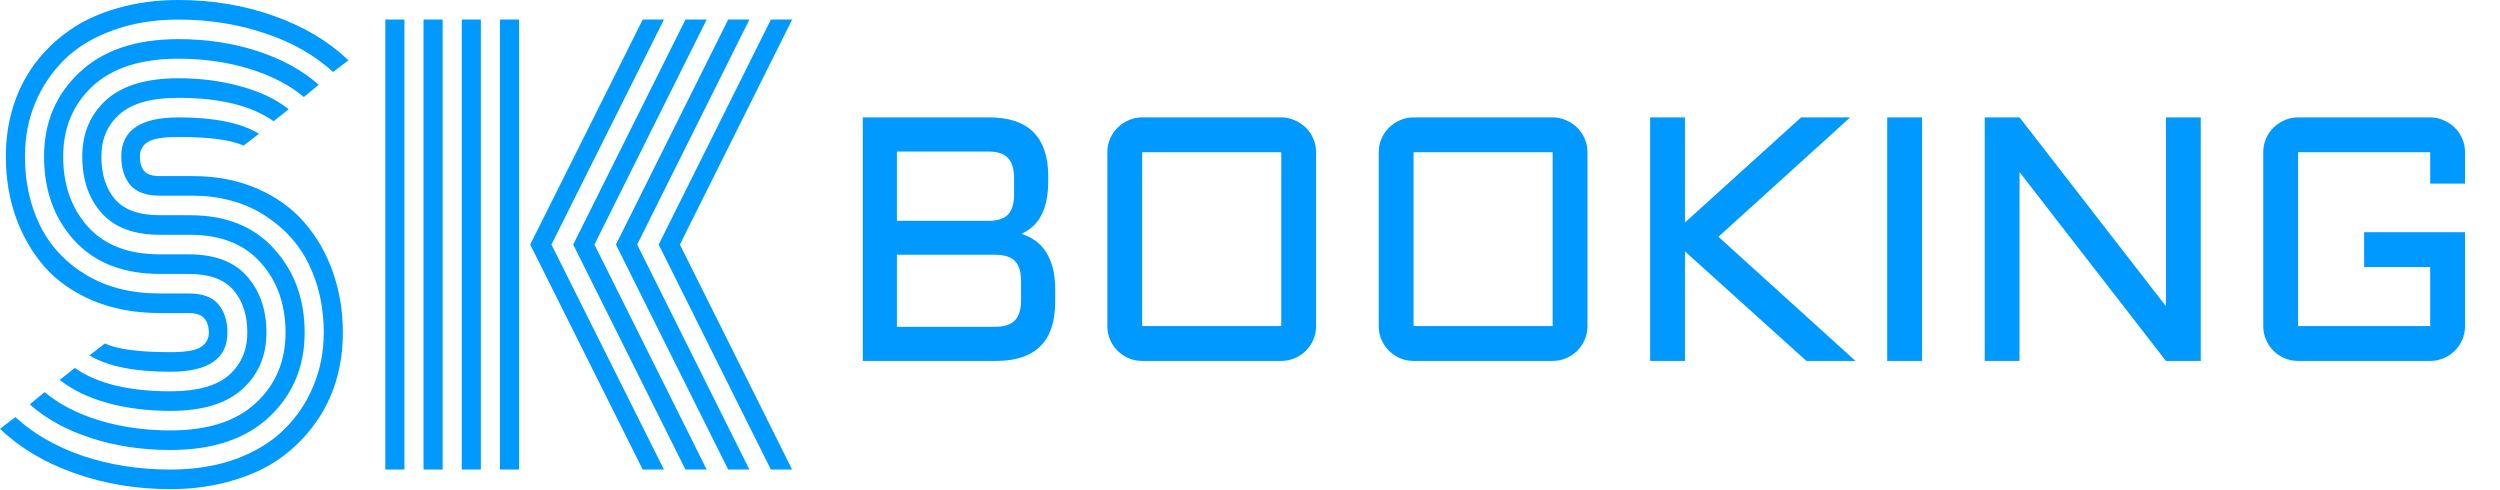
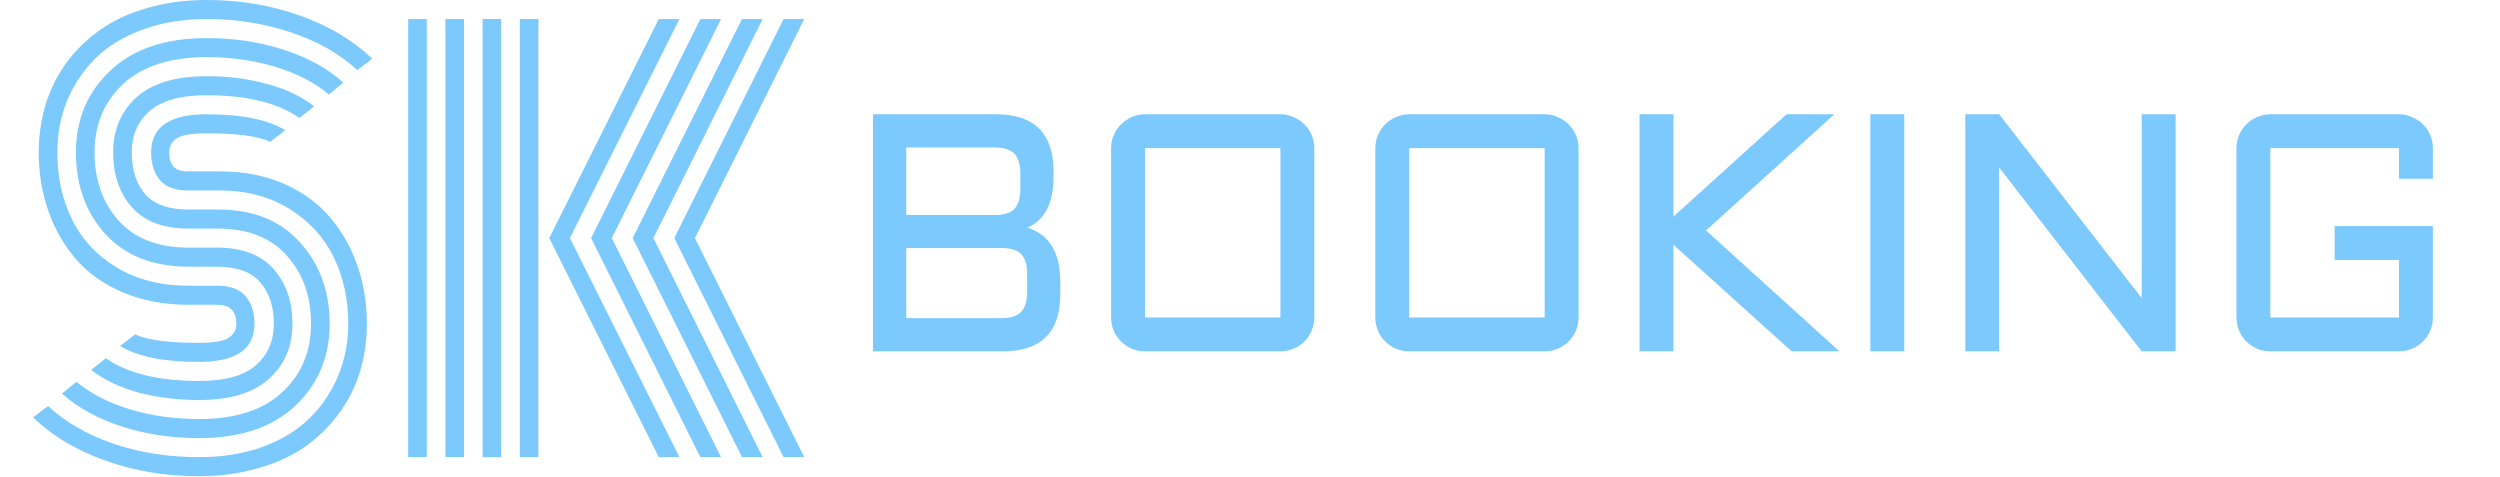
- <svg xmlns="http://www.w3.org/2000/svg" width="460" height="90" viewBox="0 0 460 90" fill="none">
-   <path d="M35.303 36H29.395C26.888 36 25.081 35.349 23.975 34.05C22.868 32.717 22.314 30.967 22.314 28.8C22.314 23.999 25.814 21.6 32.812 21.6C39.388 21.6 44.336 22.6 47.656 24.599L44.824 26.8C42.546 25.733 38.542 25.2 32.812 25.2C30.013 25.2 28.125 25.517 27.148 26.15C26.204 26.784 25.732 27.666 25.732 28.8C25.732 29.933 25.993 30.816 26.514 31.45C27.035 32.083 27.995 32.4 29.395 32.4H35.449C39.844 32.4 43.799 33.166 47.315 34.7C50.863 36.233 53.776 38.333 56.055 41C58.333 43.633 60.075 46.683 61.279 50.15C62.484 53.583 63.086 57.266 63.086 61.2C63.086 64.4 62.647 67.433 61.768 70.299C60.889 73.167 59.554 75.799 57.764 78.2C56.006 80.6 53.874 82.683 51.367 84.45C48.893 86.183 45.931 87.533 42.48 88.5C39.062 89.499 35.352 90 31.348 90C25.065 90 19.173 89.016 13.672 87.05C8.203 85.117 3.646 82.4 0 78.9L2.832 76.749C6.152 79.816 10.303 82.199 15.283 83.9C20.296 85.566 25.651 86.4 31.348 86.4C35.807 86.4 39.828 85.749 43.408 84.45C47.022 83.117 49.984 81.3 52.295 78.999C54.639 76.699 56.429 74.033 57.666 71C58.935 67.967 59.57 64.7 59.57 61.2C59.57 56.566 58.659 52.383 56.836 48.65C55.013 44.883 52.23 41.833 48.486 39.5C44.775 37.167 40.381 36 35.303 36ZM29.395 39.6H34.961C41.569 39.6 46.728 41.666 50.44 45.8C54.183 49.933 56.055 55.066 56.055 61.2C56.055 67.433 53.89 72.599 49.56 76.699C45.231 80.767 39.16 82.799 31.348 82.799C26.139 82.799 21.273 82.066 16.748 80.6C12.223 79.133 8.463 77.066 5.469 74.399L8.203 72.15C10.872 74.383 14.225 76.117 18.262 77.35C22.331 78.584 26.693 79.2 31.348 79.2C38.216 79.2 43.457 77.516 47.07 74.15C50.716 70.783 52.539 66.466 52.539 61.2C52.539 55.999 51.009 51.7 47.949 48.3C44.922 44.9 40.576 43.199 34.912 43.199H29.395C24.642 43.199 21.078 41.866 18.701 39.2C16.325 36.533 15.137 33.067 15.137 28.8C15.137 24.533 16.602 21.067 19.531 18.4C22.494 15.734 26.921 14.4 32.812 14.4C36.947 14.4 40.788 14.9 44.336 15.9C47.884 16.866 50.814 18.267 53.125 20.1L50.342 22.3C46.273 19.433 40.43 18 32.812 18C27.897 18 24.3 19 22.021 21C19.775 22.966 18.652 25.566 18.652 28.8C18.652 32.066 19.482 34.683 21.143 36.65C22.835 38.617 25.586 39.6 29.395 39.6ZM29.395 46.8H34.766C39.518 46.8 43.083 48.149 45.459 50.85C47.835 53.55 49.023 57 49.023 61.2C49.023 65.466 47.542 68.933 44.58 71.6C41.65 74.266 37.24 75.6 31.348 75.6C27.213 75.6 23.356 75.116 19.775 74.15C16.227 73.15 13.297 71.733 10.986 69.9L13.77 67.699C17.838 70.567 23.698 72 31.348 72C36.263 72 39.844 71.016 42.09 69.05C44.368 67.05 45.508 64.433 45.508 61.2C45.508 57.966 44.661 55.366 42.969 53.399C41.276 51.4 38.525 50.4 34.717 50.4H29.395C22.721 50.4 17.497 48.366 13.721 44.3C9.977 40.2 8.105 35.033 8.105 28.8C8.105 22.567 10.27 17.416 14.6 13.35C18.929 9.25 25 7.2 32.812 7.2C38.021 7.2 42.871 7.933 47.363 9.4C51.888 10.867 55.648 12.933 58.643 15.6L55.908 17.85C53.239 15.617 49.886 13.883 45.85 12.65C41.813 11.416 37.467 10.8 32.812 10.8C25.944 10.8 20.687 12.483 17.041 15.85C13.428 19.216 11.621 23.534 11.621 28.8C11.621 34.033 13.151 38.35 16.211 41.749C19.271 45.116 23.665 46.8 29.395 46.8ZM29.395 53.999H34.766C37.272 53.999 39.079 54.666 40.185 55.999C41.292 57.334 41.846 59.066 41.846 61.2C41.846 66 38.346 68.4 31.348 68.4C24.74 68.4 19.775 67.399 16.455 65.4L19.287 63.2C21.566 64.266 25.586 64.799 31.348 64.799C34.147 64.799 36.019 64.483 36.963 63.85C37.94 63.216 38.428 62.333 38.428 61.2C38.428 60.099 38.151 59.233 37.598 58.6C37.077 57.934 36.1 57.6 34.668 57.6H29.395C24.902 57.6 20.833 56.85 17.188 55.35C13.574 53.85 10.596 51.783 8.252 49.15C5.941 46.516 4.167 43.467 2.93 40C1.693 36.533 1.074 32.8 1.074 28.8C1.074 25.6 1.514 22.567 2.393 19.7C3.272 16.834 4.59 14.2 6.348 11.8C8.138 9.4 10.27 7.333 12.744 5.6C15.251 3.833 18.213 2.467 21.631 1.5C25.081 0.5 28.809 0 32.812 0C39.095 0 44.971 0.983 50.44 2.95C55.908 4.883 60.465 7.6 64.111 11.1L61.279 13.249C57.959 10.184 53.809 7.816 48.828 6.15C43.848 4.45 38.509 3.6 32.812 3.6C28.353 3.6 24.316 4.267 20.703 5.6C17.122 6.9 14.16 8.7 11.816 11C9.505 13.3 7.715 15.966 6.445 19C5.208 22.033 4.59 25.3 4.59 28.8C4.59 33.5 5.518 37.733 7.373 41.499C9.229 45.267 12.06 48.3 15.869 50.6C19.678 52.867 24.186 53.999 29.395 53.999ZM95.508 86.4H91.992V3.6H95.508V86.4ZM88.477 86.4H84.961V3.6H88.477V86.4ZM81.446 86.4H77.93V3.6H81.446V86.4ZM74.414 86.4H70.898V3.6H74.414V86.4ZM121.192 44.999L141.846 3.6H145.752L125.098 44.999L145.752 86.4H141.846L121.192 44.999ZM113.33 44.999L133.985 3.6H137.891L117.237 44.999L137.891 86.4H133.985L113.33 44.999ZM105.469 44.999L126.123 3.6H130.03L109.375 44.999L130.03 86.4H126.123L105.469 44.999ZM97.559 44.999L118.262 3.6H122.168L101.465 44.999L122.168 86.4H118.262L97.559 44.999Z" fill="#0099FF" />
-   <path d="M187.938 43.033C188.875 43.325 189.729 43.741 190.5 44.283C191.271 44.825 191.927 45.523 192.469 46.377C193.01 47.21 193.427 48.2 193.719 49.346C194.01 50.491 194.156 51.804 194.156 53.283V55.533C194.156 62.783 190.531 66.408 183.281 66.408H158.75V21.596H182C189.25 21.596 192.875 25.231 192.875 32.502V33.314C192.875 35.835 192.469 37.898 191.656 39.502C190.865 41.085 189.625 42.262 187.938 43.033ZM165.031 46.877V60.127H183.094C184.781 60.127 186 59.731 186.75 58.939C187.5 58.148 187.875 56.908 187.875 55.221V51.752C187.875 50.043 187.5 48.804 186.75 48.033C186 47.262 184.781 46.877 183.094 46.877H165.031ZM165.031 27.877V40.627H182.25C183.792 40.564 184.896 40.148 185.562 39.377C186.25 38.585 186.594 37.377 186.594 35.752V32.814C186.594 31.106 186.219 29.856 185.469 29.064C184.719 28.273 183.5 27.877 181.812 27.877H165.031ZM242.156 60.002C242.156 60.877 241.99 61.71 241.656 62.502C241.323 63.273 240.865 63.95 240.281 64.533C239.698 65.116 239.01 65.575 238.219 65.908C237.448 66.241 236.625 66.408 235.75 66.408H210.156C209.281 66.408 208.448 66.241 207.656 65.908C206.885 65.575 206.208 65.116 205.625 64.533C205.042 63.95 204.583 63.273 204.25 62.502C203.917 61.71 203.75 60.877 203.75 60.002V28.002C203.75 27.127 203.917 26.304 204.25 25.533C204.583 24.741 205.042 24.064 205.625 23.502C206.208 22.918 206.885 22.46 207.656 22.127C208.448 21.773 209.281 21.596 210.156 21.596H235.75C236.625 21.596 237.448 21.773 238.219 22.127C239.01 22.46 239.698 22.918 240.281 23.502C240.865 24.064 241.323 24.741 241.656 25.533C241.99 26.304 242.156 27.127 242.156 28.002V60.002ZM210.156 28.002V60.002H235.75V28.002H210.156ZM292.094 60.002C292.094 60.877 291.927 61.71 291.594 62.502C291.26 63.273 290.802 63.95 290.219 64.533C289.635 65.116 288.948 65.575 288.156 65.908C287.385 66.241 286.562 66.408 285.688 66.408H260.094C259.219 66.408 258.385 66.241 257.594 65.908C256.823 65.575 256.146 65.116 255.562 64.533C254.979 63.95 254.521 63.273 254.188 62.502C253.854 61.71 253.688 60.877 253.688 60.002V28.002C253.688 27.127 253.854 26.304 254.188 25.533C254.521 24.741 254.979 24.064 255.562 23.502C256.146 22.918 256.823 22.46 257.594 22.127C258.385 21.773 259.219 21.596 260.094 21.596H285.688C286.562 21.596 287.385 21.773 288.156 22.127C288.948 22.46 289.635 22.918 290.219 23.502C290.802 24.064 291.26 24.741 291.594 25.533C291.927 26.304 292.094 27.127 292.094 28.002V60.002ZM260.094 28.002V60.002H285.688V28.002H260.094ZM310.031 21.596V40.939L331.406 21.596H340.438L316.188 43.564L341.406 66.408H332.375L310.031 46.252V66.408H303.625V21.596H310.031ZM353.656 21.596V66.408H347.25V21.596H353.656ZM371.594 66.408H365.188V21.596H371.594L398.531 56.346V21.596H404.938V66.408H398.531L371.594 31.658V66.408ZM416.438 28.002C416.438 27.127 416.604 26.304 416.938 25.533C417.271 24.741 417.729 24.064 418.312 23.502C418.896 22.918 419.573 22.46 420.344 22.127C421.135 21.773 421.969 21.596 422.844 21.596H447.156C448.031 21.596 448.854 21.773 449.625 22.127C450.417 22.46 451.104 22.918 451.688 23.502C452.271 24.064 452.729 24.741 453.062 25.533C453.396 26.304 453.562 27.127 453.562 28.002V33.783H447.156V28.002H422.844V60.002H447.156V49.127H435V42.721H453.562V60.002C453.562 60.877 453.396 61.71 453.062 62.502C452.729 63.273 452.271 63.95 451.688 64.533C451.104 65.116 450.417 65.575 449.625 65.908C448.854 66.241 448.031 66.408 447.156 66.408H422.844C421.969 66.408 421.135 66.241 420.344 65.908C419.573 65.575 418.896 65.116 418.312 64.533C417.729 63.95 417.271 63.273 416.938 62.502C416.604 61.71 416.438 60.877 416.438 60.002V28.002Z" fill="#0099FF" />
+ <svg xmlns="http://www.w3.org/2000/svg" width="210" height="40" viewBox="0 0 460 90" fill="none">
+   <path d="M35.303 36H29.395C26.888 36 25.081 35.349 23.975 34.05C22.868 32.717 22.314 30.967 22.314 28.8C22.314 23.999 25.814 21.6 32.812 21.6C39.388 21.6 44.336 22.6 47.656 24.599L44.824 26.8C42.546 25.733 38.542 25.2 32.812 25.2C30.013 25.2 28.125 25.517 27.148 26.15C26.204 26.784 25.732 27.666 25.732 28.8C25.732 29.933 25.993 30.816 26.514 31.45C27.035 32.083 27.995 32.4 29.395 32.4H35.449C39.844 32.4 43.799 33.166 47.315 34.7C50.863 36.233 53.776 38.333 56.055 41C58.333 43.633 60.075 46.683 61.279 50.15C62.484 53.583 63.086 57.266 63.086 61.2C63.086 64.4 62.647 67.433 61.768 70.299C60.889 73.167 59.554 75.799 57.764 78.2C56.006 80.6 53.874 82.683 51.367 84.45C48.893 86.183 45.931 87.533 42.48 88.5C39.062 89.499 35.352 90 31.348 90C25.065 90 19.173 89.016 13.672 87.05C8.203 85.117 3.646 82.4 0 78.9L2.832 76.749C6.152 79.816 10.303 82.199 15.283 83.9C20.296 85.566 25.651 86.4 31.348 86.4C35.807 86.4 39.828 85.749 43.408 84.45C47.022 83.117 49.984 81.3 52.295 78.999C54.639 76.699 56.429 74.033 57.666 71C58.935 67.967 59.57 64.7 59.57 61.2C59.57 56.566 58.659 52.383 56.836 48.65C55.013 44.883 52.23 41.833 48.486 39.5C44.775 37.167 40.381 36 35.303 36ZM29.395 39.6H34.961C41.569 39.6 46.728 41.666 50.44 45.8C54.183 49.933 56.055 55.066 56.055 61.2C56.055 67.433 53.89 72.599 49.56 76.699C45.231 80.767 39.16 82.799 31.348 82.799C26.139 82.799 21.273 82.066 16.748 80.6C12.223 79.133 8.463 77.066 5.469 74.399L8.203 72.15C10.872 74.383 14.225 76.117 18.262 77.35C22.331 78.584 26.693 79.2 31.348 79.2C38.216 79.2 43.457 77.516 47.07 74.15C50.716 70.783 52.539 66.466 52.539 61.2C52.539 55.999 51.009 51.7 47.949 48.3C44.922 44.9 40.576 43.199 34.912 43.199H29.395C24.642 43.199 21.078 41.866 18.701 39.2C16.325 36.533 15.137 33.067 15.137 28.8C15.137 24.533 16.602 21.067 19.531 18.4C22.494 15.734 26.921 14.4 32.812 14.4C36.947 14.4 40.788 14.9 44.336 15.9C47.884 16.866 50.814 18.267 53.125 20.1L50.342 22.3C46.273 19.433 40.43 18 32.812 18C27.897 18 24.3 19 22.021 21C19.775 22.966 18.652 25.566 18.652 28.8C18.652 32.066 19.482 34.683 21.143 36.65C22.835 38.617 25.586 39.6 29.395 39.6ZM29.395 46.8H34.766C39.518 46.8 43.083 48.149 45.459 50.85C47.835 53.55 49.023 57 49.023 61.2C49.023 65.466 47.542 68.933 44.58 71.6C41.65 74.266 37.24 75.6 31.348 75.6C27.213 75.6 23.356 75.116 19.775 74.15C16.227 73.15 13.297 71.733 10.986 69.9L13.77 67.699C17.838 70.567 23.698 72 31.348 72C36.263 72 39.844 71.016 42.09 69.05C44.368 67.05 45.508 64.433 45.508 61.2C45.508 57.966 44.661 55.366 42.969 53.399C41.276 51.4 38.525 50.4 34.717 50.4H29.395C22.721 50.4 17.497 48.366 13.721 44.3C9.977 40.2 8.105 35.033 8.105 28.8C8.105 22.567 10.27 17.416 14.6 13.35C18.929 9.25 25 7.2 32.812 7.2C38.021 7.2 42.871 7.933 47.363 9.4C51.888 10.867 55.648 12.933 58.643 15.6L55.908 17.85C53.239 15.617 49.886 13.883 45.85 12.65C41.813 11.416 37.467 10.8 32.812 10.8C25.944 10.8 20.687 12.483 17.041 15.85C13.428 19.216 11.621 23.534 11.621 28.8C11.621 34.033 13.151 38.35 16.211 41.749C19.271 45.116 23.665 46.8 29.395 46.8ZM29.395 53.999H34.766C37.272 53.999 39.079 54.666 40.185 55.999C41.292 57.334 41.846 59.066 41.846 61.2C41.846 66 38.346 68.4 31.348 68.4C24.74 68.4 19.775 67.399 16.455 65.4L19.287 63.2C21.566 64.266 25.586 64.799 31.348 64.799C34.147 64.799 36.019 64.483 36.963 63.85C37.94 63.216 38.428 62.333 38.428 61.2C38.428 60.099 38.151 59.233 37.598 58.6C37.077 57.934 36.1 57.6 34.668 57.6H29.395C24.902 57.6 20.833 56.85 17.188 55.35C13.574 53.85 10.596 51.783 8.252 49.15C5.941 46.516 4.167 43.467 2.93 40C1.693 36.533 1.074 32.8 1.074 28.8C1.074 25.6 1.514 22.567 2.393 19.7C3.272 16.834 4.59 14.2 6.348 11.8C8.138 9.4 10.27 7.333 12.744 5.6C15.251 3.833 18.213 2.467 21.631 1.5C25.081 0.5 28.809 0 32.812 0C39.095 0 44.971 0.983 50.44 2.95C55.908 4.883 60.465 7.6 64.111 11.1L61.279 13.249C57.959 10.184 53.809 7.816 48.828 6.15C43.848 4.45 38.509 3.6 32.812 3.6C28.353 3.6 24.316 4.267 20.703 5.6C17.122 6.9 14.16 8.7 11.816 11C9.505 13.3 7.715 15.966 6.445 19C5.208 22.033 4.59 25.3 4.59 28.8C4.59 33.5 5.518 37.733 7.373 41.499C9.229 45.267 12.06 48.3 15.869 50.6C19.678 52.867 24.186 53.999 29.395 53.999ZM95.508 86.4H91.992V3.6H95.508V86.4ZM88.477 86.4H84.961V3.6H88.477V86.4ZM81.446 86.4H77.93V3.6H81.446V86.4ZM74.414 86.4H70.898V3.6H74.414V86.4ZM121.192 44.999L141.846 3.6H145.752L125.098 44.999L145.752 86.4H141.846L121.192 44.999ZM113.33 44.999L133.985 3.6H137.891L117.237 44.999L137.891 86.4H133.985L113.33 44.999ZM105.469 44.999L126.123 3.6H130.03L109.375 44.999L130.03 86.4H126.123L105.469 44.999ZM97.559 44.999L118.262 3.6H122.168L101.465 44.999L122.168 86.4H118.262L97.559 44.999Z" fill="#7bc9fd" />
+   <path d="M187.938 43.033C188.875 43.325 189.729 43.741 190.5 44.283C191.271 44.825 191.927 45.523 192.469 46.377C193.01 47.21 193.427 48.2 193.719 49.346C194.01 50.491 194.156 51.804 194.156 53.283V55.533C194.156 62.783 190.531 66.408 183.281 66.408H158.75V21.596H182C189.25 21.596 192.875 25.231 192.875 32.502V33.314C192.875 35.835 192.469 37.898 191.656 39.502C190.865 41.085 189.625 42.262 187.938 43.033ZM165.031 46.877V60.127H183.094C184.781 60.127 186 59.731 186.75 58.939C187.5 58.148 187.875 56.908 187.875 55.221V51.752C187.875 50.043 187.5 48.804 186.75 48.033C186 47.262 184.781 46.877 183.094 46.877H165.031ZM165.031 27.877V40.627H182.25C183.792 40.564 184.896 40.148 185.562 39.377C186.25 38.585 186.594 37.377 186.594 35.752V32.814C186.594 31.106 186.219 29.856 185.469 29.064C184.719 28.273 183.5 27.877 181.812 27.877H165.031ZM242.156 60.002C242.156 60.877 241.99 61.71 241.656 62.502C241.323 63.273 240.865 63.95 240.281 64.533C239.698 65.116 239.01 65.575 238.219 65.908C237.448 66.241 236.625 66.408 235.75 66.408H210.156C209.281 66.408 208.448 66.241 207.656 65.908C206.885 65.575 206.208 65.116 205.625 64.533C205.042 63.95 204.583 63.273 204.25 62.502C203.917 61.71 203.75 60.877 203.75 60.002V28.002C203.75 27.127 203.917 26.304 204.25 25.533C204.583 24.741 205.042 24.064 205.625 23.502C206.208 22.918 206.885 22.46 207.656 22.127C208.448 21.773 209.281 21.596 210.156 21.596H235.75C236.625 21.596 237.448 21.773 238.219 22.127C239.01 22.46 239.698 22.918 240.281 23.502C240.865 24.064 241.323 24.741 241.656 25.533C241.99 26.304 242.156 27.127 242.156 28.002V60.002ZM210.156 28.002V60.002H235.75V28.002H210.156ZM292.094 60.002C292.094 60.877 291.927 61.71 291.594 62.502C291.26 63.273 290.802 63.95 290.219 64.533C289.635 65.116 288.948 65.575 288.156 65.908C287.385 66.241 286.562 66.408 285.688 66.408H260.094C259.219 66.408 258.385 66.241 257.594 65.908C256.823 65.575 256.146 65.116 255.562 64.533C254.979 63.95 254.521 63.273 254.188 62.502C253.854 61.71 253.688 60.877 253.688 60.002V28.002C253.688 27.127 253.854 26.304 254.188 25.533C254.521 24.741 254.979 24.064 255.562 23.502C256.146 22.918 256.823 22.46 257.594 22.127C258.385 21.773 259.219 21.596 260.094 21.596H285.688C286.562 21.596 287.385 21.773 288.156 22.127C288.948 22.46 289.635 22.918 290.219 23.502C290.802 24.064 291.26 24.741 291.594 25.533C291.927 26.304 292.094 27.127 292.094 28.002V60.002ZM260.094 28.002V60.002H285.688V28.002H260.094ZM310.031 21.596V40.939L331.406 21.596H340.438L316.188 43.564L341.406 66.408H332.375L310.031 46.252V66.408H303.625V21.596H310.031ZM353.656 21.596V66.408H347.25V21.596H353.656ZM371.594 66.408H365.188V21.596H371.594L398.531 56.346V21.596H404.938V66.408H398.531L371.594 31.658V66.408ZM416.438 28.002C416.438 27.127 416.604 26.304 416.938 25.533C417.271 24.741 417.729 24.064 418.312 23.502C418.896 22.918 419.573 22.46 420.344 22.127C421.135 21.773 421.969 21.596 422.844 21.596H447.156C448.031 21.596 448.854 21.773 449.625 22.127C450.417 22.46 451.104 22.918 451.688 23.502C452.271 24.064 452.729 24.741 453.062 25.533C453.396 26.304 453.562 27.127 453.562 28.002V33.783H447.156V28.002H422.844V60.002H447.156V49.127H435V42.721H453.562V60.002C453.562 60.877 453.396 61.71 453.062 62.502C452.729 63.273 452.271 63.95 451.688 64.533C451.104 65.116 450.417 65.575 449.625 65.908C448.854 66.241 448.031 66.408 447.156 66.408H422.844C421.969 66.408 421.135 66.241 420.344 65.908C419.573 65.575 418.896 65.116 418.312 64.533C417.729 63.95 417.271 63.273 416.938 62.502C416.604 61.71 416.438 60.877 416.438 60.002V28.002Z" fill="#7bc9fd" />
</svg>
